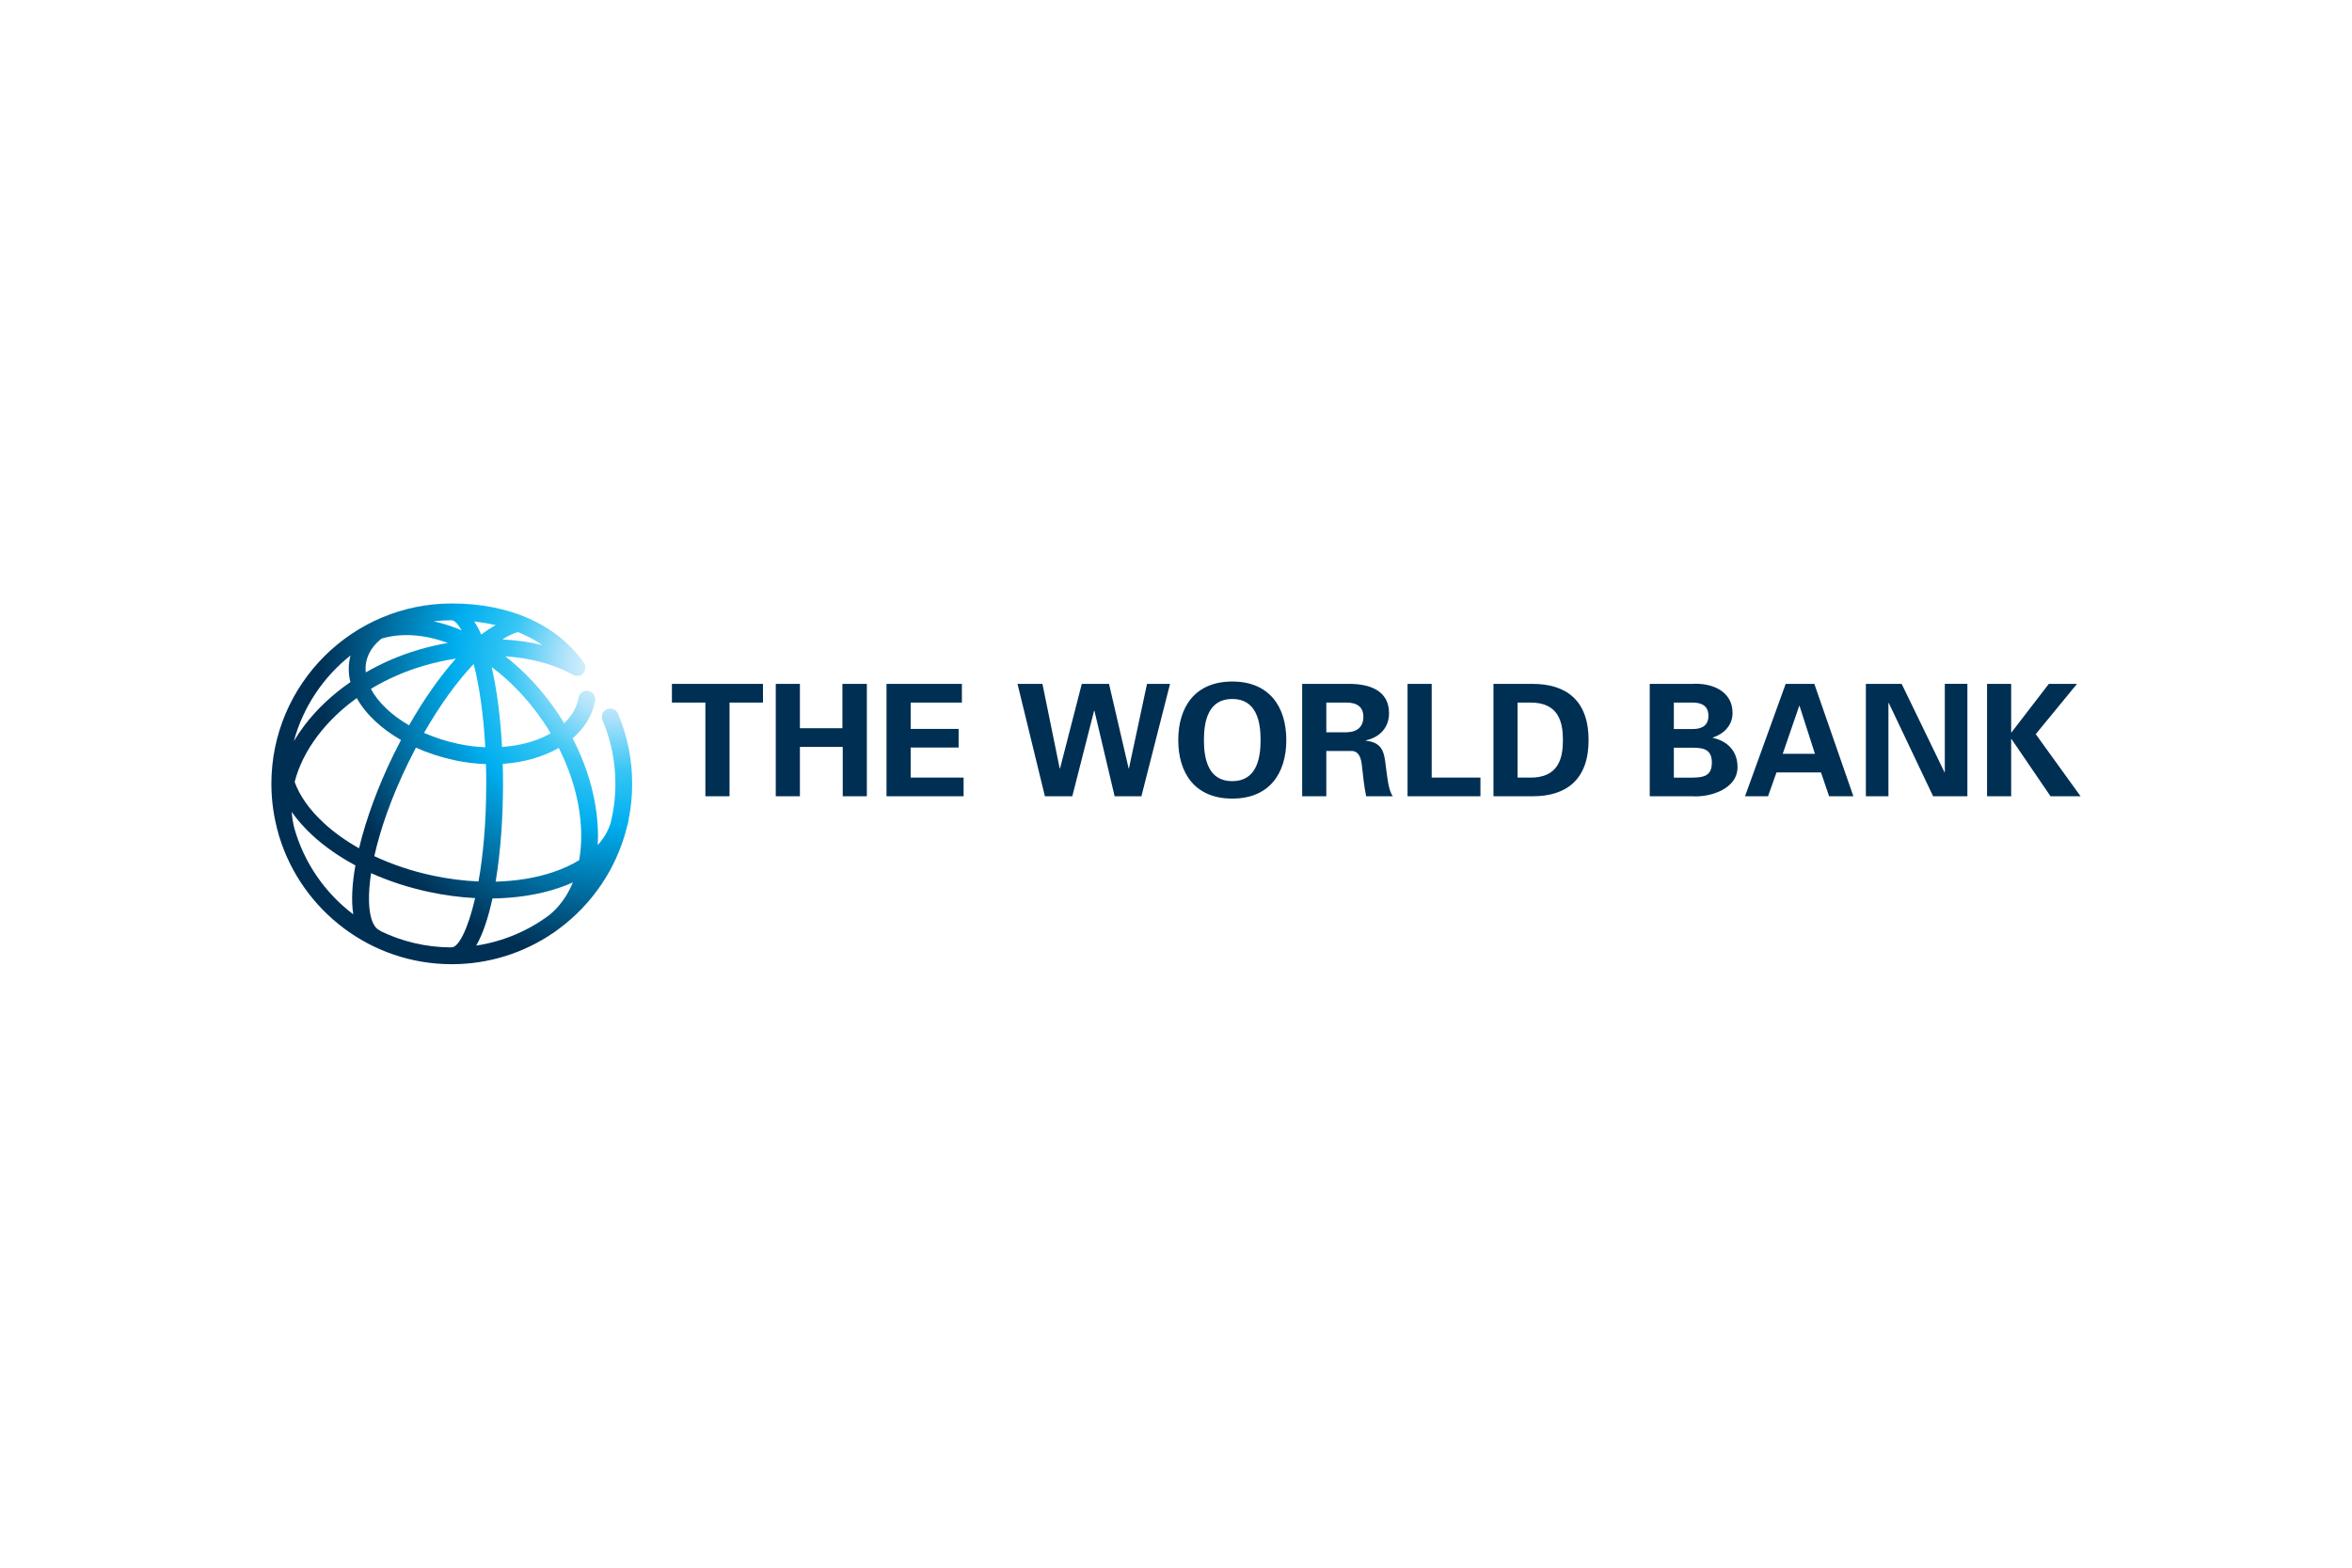
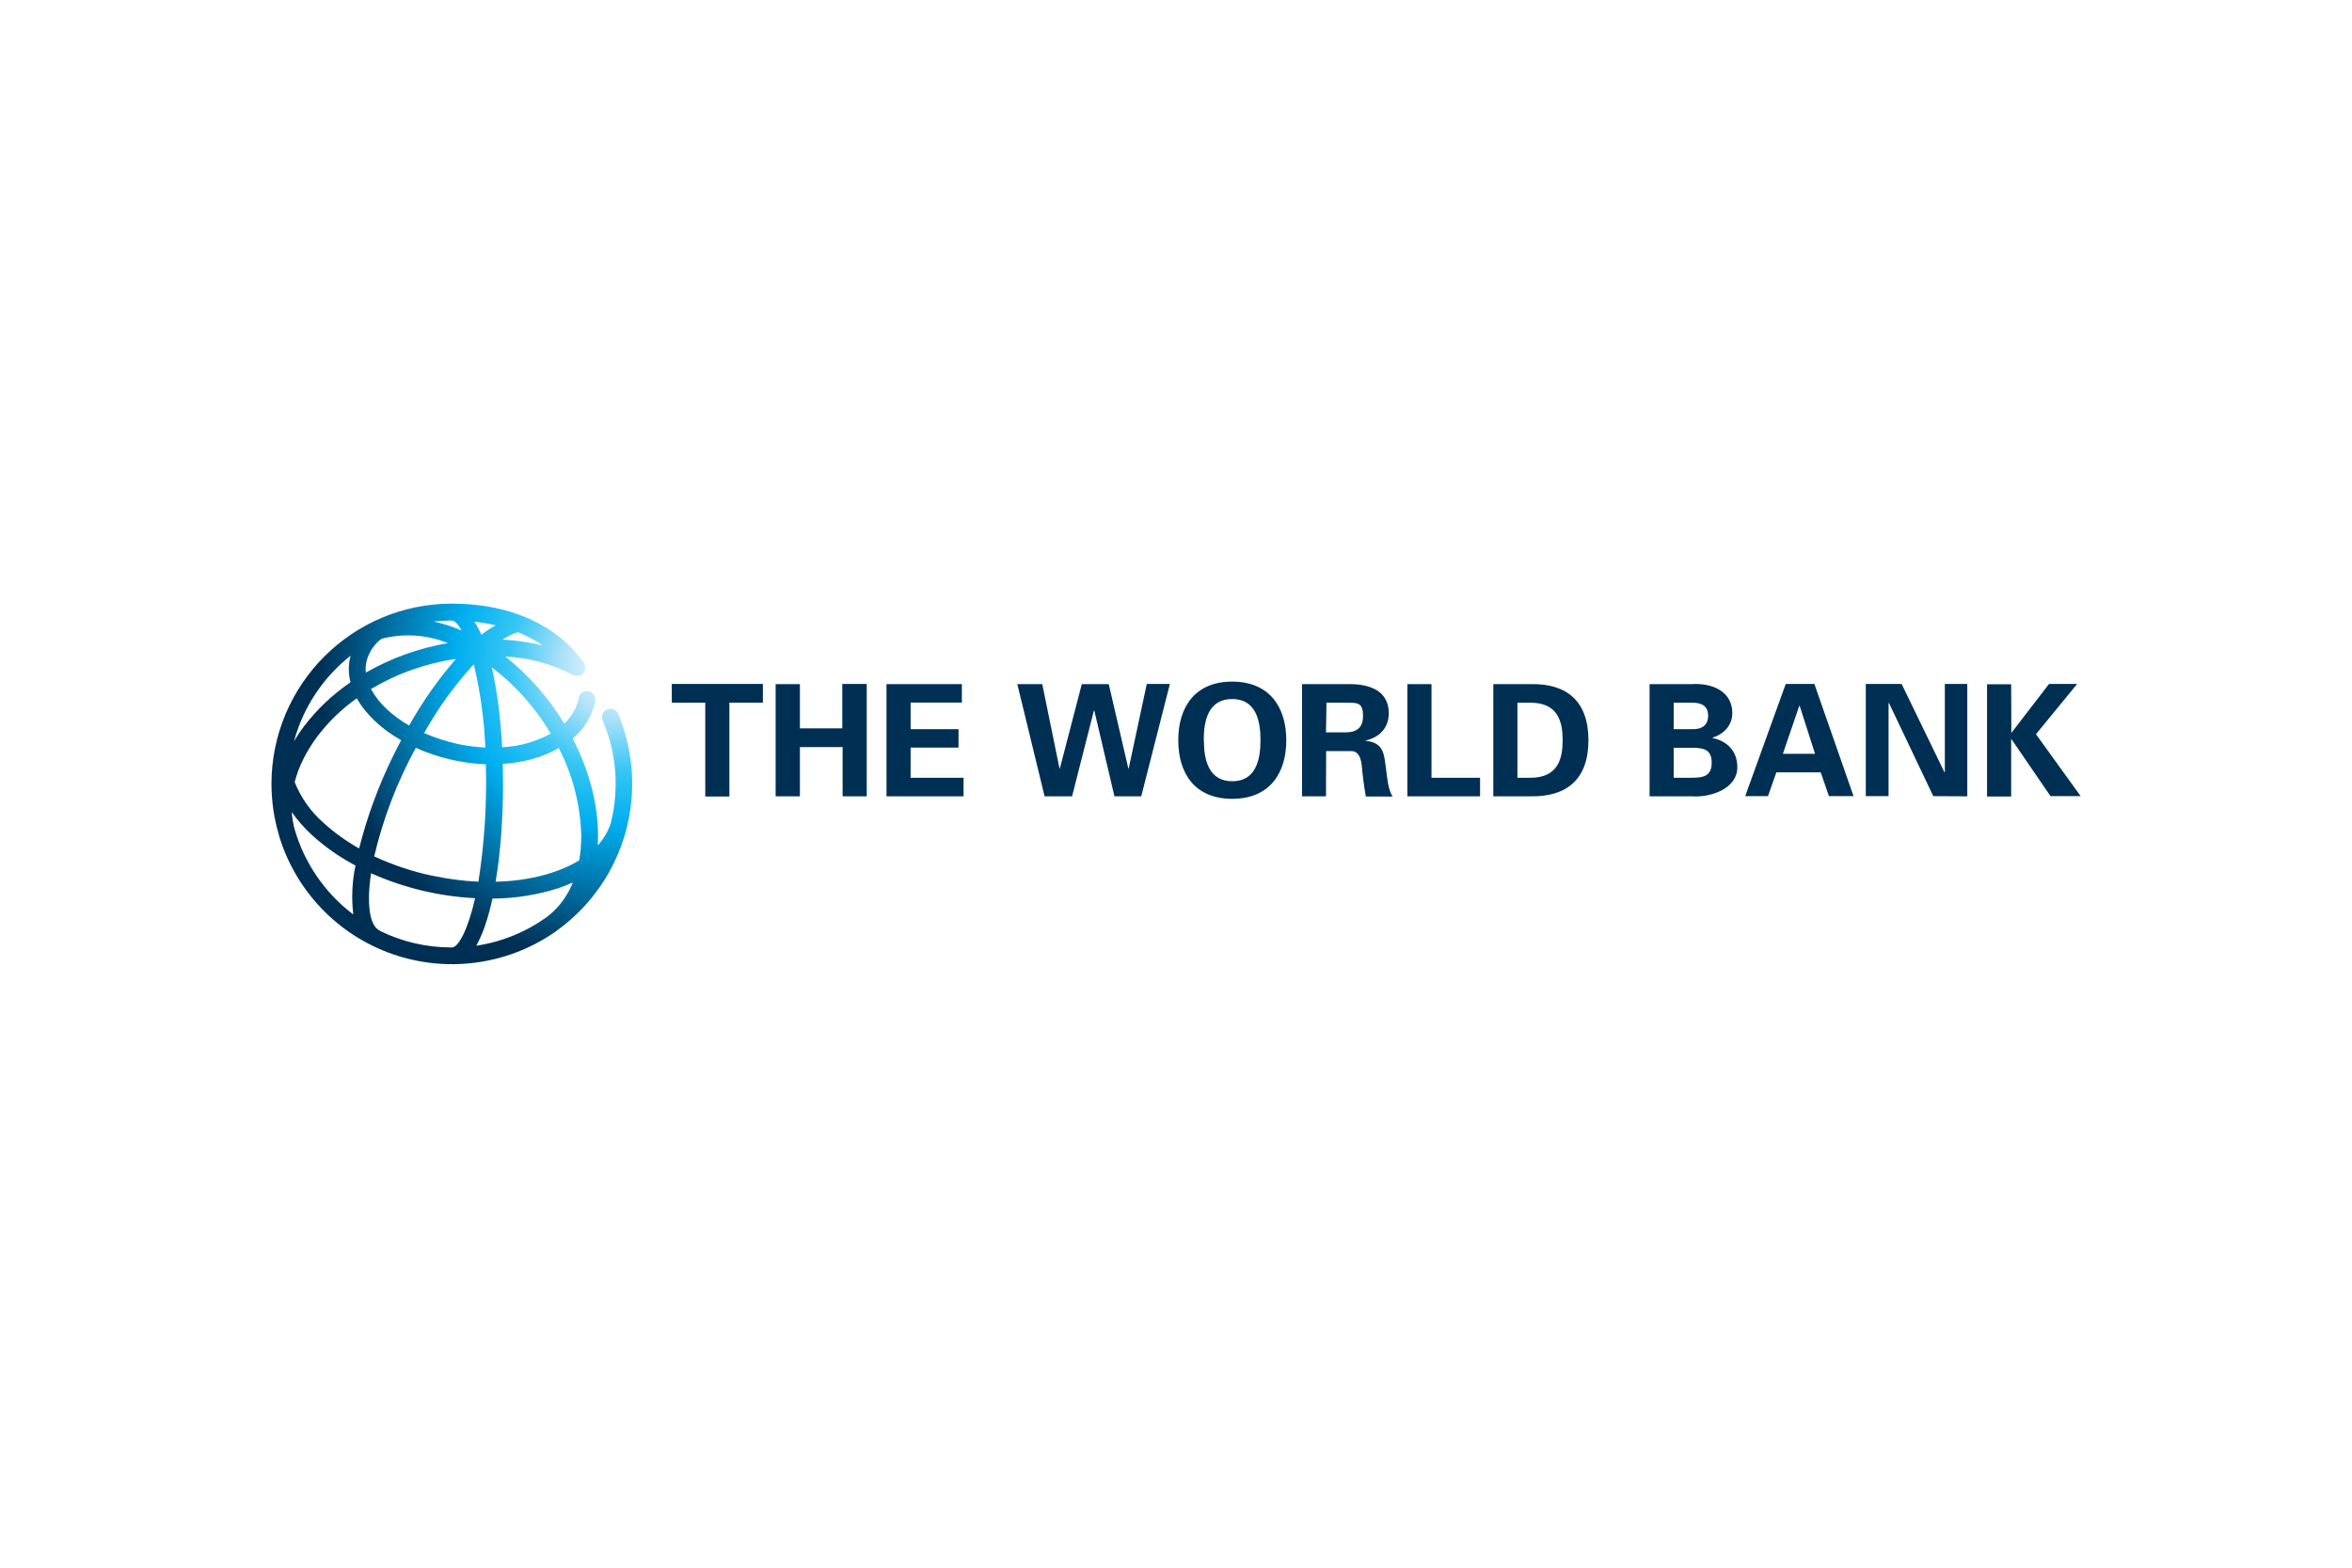
- <svg xmlns="http://www.w3.org/2000/svg" xmlns:xlink="http://www.w3.org/1999/xlink" height="800" width="1200" viewBox="-16.203 -5.385 140.43 32.312">
+ <svg xmlns="http://www.w3.org/2000/svg" xmlns:xlink="http://www.w3.org/1999/xlink" width="1200" height="800" viewBox="-16.2 -5.39 140.43 32.31">
  <defs>
-     <radialGradient gradientUnits="userSpaceOnUse" gradientTransform="matrix(60.742 0 0 60.743 8329.7 18876)" r=".489" cy="-310.59" cx="-136.11" id="b">
+     <radialGradient id="b" cx="-136.11" cy="-310.59" r=".49" gradientTransform="matrix(60.742 0 0 60.743 8329.7 18876)" gradientUnits="userSpaceOnUse">
      <stop offset="0" stop-color="#fff" />
      <stop offset=".06" stop-color="#E7F6FD" />
-       <stop offset=".183" stop-color="#AFE2FA" />
-       <stop offset=".359" stop-color="#37C6F4" />
-       <stop offset=".544" stop-color="#00AEEF" />
+       <stop offset=".18" stop-color="#AFE2FA" />
+       <stop offset=".36" stop-color="#37C6F4" />
+       <stop offset=".54" stop-color="#00AEEF" />
      <stop offset="1" stop-color="#002F54" />
    </radialGradient>
    <clipPath id="c">
-       <use xlink:href="#a" overflow="visible" height="100%" width="100%" />
+       <use xlink:href="#a" width="100%" height="100%" overflow="visible" />
    </clipPath>
-     <path d="M49.676 33.267c2.357-.029 4.594-.374 6.574-1.039.498-.168.974-.354 1.424-.555-.551 1.345-1.36 2.467-2.415 3.301-2.081 1.532-4.536 2.583-7.201 2.984.666-1.152 1.204-2.78 1.618-4.691m-11.093 3.268c-.049-.041-.102-.079-.162-.107-.927-.452-1.302-2.519-.819-5.68 1.782.801 3.722 1.436 5.761 1.871 1.545.33 3.085.534 4.59.613-.738 3.208-1.684 4.893-2.311 4.893-.04 0-.079.007-.117.013-2.484-.017-4.838-.588-6.942-1.603m-8.607-10.219a8.731 8.731 0 01-.269-1.657c.558.794 1.237 1.568 2.046 2.316 1.222 1.128 2.672 2.138 4.288 3.004-.33 1.846-.423 3.519-.215 4.867-2.785-2.106-4.869-5.087-5.85-8.53m20.751-4.483c0-.652-.01-1.307-.029-1.959 2.077-.138 4-.678 5.574-1.583 1.458 2.884 2.24 5.927 2.234 8.799-.001.832-.073 1.623-.205 2.37-.75.459-1.613.857-2.584 1.185-1.724.58-3.666.896-5.725.949.496-2.967.735-6.412.735-9.761m-7.014 9.155c-2.068-.443-4.022-1.1-5.791-1.931.581-2.614 1.663-5.781 3.377-9.297.249-.509.503-1.01.762-1.5 1.199.538 2.504.965 3.872 1.257 1.039.223 2.079.344 3.096.379.019.626.027 1.271.027 1.937 0 3.931-.314 7.194-.768 9.744-1.492-.065-3.029-.26-4.575-.589M32.887 25.75c-1.418-1.31-2.393-2.698-2.89-4.076.394-1.544 1.156-3.094 2.277-4.579 1.063-1.408 2.386-2.676 3.903-3.766.438.791 1.051 1.563 1.832 2.295.742.695 1.607 1.325 2.566 1.876a53.19 53.19 0 00-.774 1.528c-1.481 3.035-2.69 6.292-3.4 9.246-1.319-.743-2.504-1.589-3.514-2.524m16.706-15.513c1.898 1.413 3.638 3.236 5.093 5.368.276.404.536.815.783 1.23-1.333.771-3.021 1.232-4.84 1.361-.154-2.881-.495-5.653-1.036-7.959m-3.31 7.648c-1.208-.257-2.356-.628-3.414-1.093 1.558-2.725 3.261-5.094 4.942-6.855.525 2.066.965 4.844 1.151 8.288-.885-.037-1.785-.148-2.679-.34m-7.133-3.479c-.691-.646-1.215-1.32-1.568-1.997 1.564-.941 3.295-1.708 5.139-2.263 1.097-.33 2.207-.574 3.314-.743-1.598 1.791-3.194 4.066-4.657 6.636-.836-.483-1.585-1.03-2.228-1.633m-3.59-5.319c-.023.084-.047.17-.066.258-.169.787-.149 1.594.049 2.394-1.796 1.239-3.358 2.704-4.602 4.35-.379.501-.718 1.013-1.025 1.528.925-3.418 2.937-6.392 5.644-8.53m1.566.606c.185-.866.706-1.64 1.511-2.28 1.949-.582 4.216-.442 6.599.43-1.003.174-2.006.406-2.995.705-1.841.552-3.579 1.308-5.171 2.226-.036-.365-.019-.727.056-1.081m13.543-2.199c.573-.371 1.101-.625 1.542-.73.837.335 1.667.764 2.454 1.306-1.263-.316-2.606-.508-3.996-.576m-2.812-1.787c.677.076 1.4.192 2.143.365-.465.25-.947.562-1.438.937-.218-.493-.453-.927-.705-1.302m-1.809.655c-.755-.289-1.501-.513-2.237-.673.59-.066 1.187-.104 1.795-.104.284.003.633.345.998 1.006-.185-.079-.37-.157-.556-.229m-18.367 15.5c0 1.706.245 3.355.692 4.92.027.105.053.21.084.315.006.019.015.037.022.058 2.264 7.321 9.096 12.654 17.15 12.654 3.726 0 7.189-1.142 10.061-3.092.029-.017.058-.031.084-.049.17-.116.335-.238.495-.366 3.303-2.439 5.741-5.982 6.769-10.081.058-.188.108-.38.15-.574.01-.047.013-.091.015-.137.245-1.179.373-2.399.373-3.647 0-2.422-.474-4.773-1.411-6.985-.18-.425-.669-.624-1.094-.443-.425.178-.623.669-.444 1.093.849 2.005 1.279 4.137 1.279 6.335 0 1.347-.167 2.655-.478 3.908-.247.79-.68 1.521-1.279 2.185.015-.283.024-.569.025-.862.007-3.202-.879-6.584-2.521-9.763 1.204-1.034 1.973-2.312 2.236-3.741.084-.453-.216-.888-.669-.972-.454-.085-.889.215-.973.669-.174.945-.665 1.812-1.433 2.548-.239-.395-.487-.786-.75-1.171-1.465-2.148-3.206-4.006-5.111-5.489 2.515.166 4.839.775 6.711 1.821.293.167.683.162.958-.067.354-.295.402-.823.105-1.177-2.689-3.761-7.34-5.836-13.1-5.836-9.894-.001-17.946 8.05-17.946 17.946" id="a" />
+     <path id="a" d="M49.68 33.27a22 22 0 0 0 6.57-1.04q.75-.26 1.42-.56a8 8 0 0 1-2.41 3.3 16 16 0 0 1-7.2 2.99c.66-1.15 1.2-2.78 1.62-4.7m-11.1 3.28-.16-.11c-.93-.45-1.3-2.52-.82-5.68a29 29 0 0 0 10.35 2.48c-.73 3.21-1.68 4.9-2.3 4.9h-.12a16 16 0 0 1-6.95-1.6m-8.6-10.21a9 9 0 0 1-.27-1.66q.83 1.2 2.04 2.32a21 21 0 0 0 4.3 3 15 15 0 0 0-.22 4.87 16.3 16.3 0 0 1-5.85-8.53m20.75-4.49-.03-1.96c2.07-.13 4-.67 5.57-1.58a20 20 0 0 1 2.24 8.8q-.01 1.24-.2 2.37-1.13.7-2.6 1.19c-1.72.58-3.66.9-5.72.94.5-2.96.74-6.4.74-9.76M43.7 31a27 27 0 0 1-5.79-1.93 43 43 0 0 1 4.14-10.8 19 19 0 0 0 6.97 1.64 64 64 0 0 1-.74 11.68q-2.25-.1-4.58-.6m-10.8-5.23a10.6 10.6 0 0 1-2.9-4.08q.6-2.33 2.28-4.58a18 18 0 0 1 3.9-3.76q.67 1.19 1.84 2.3 1.11 1.04 2.57 1.87l-.78 1.53a47 47 0 0 0-3.4 9.24 19 19 0 0 1-3.51-2.52m16.7-15.51a23 23 0 0 1 5.88 6.6 11 11 0 0 1-4.84 1.36c-.15-2.88-.5-5.66-1.04-7.96m-3.3 7.65a18 18 0 0 1-3.42-1.1 36 36 0 0 1 4.94-6.85 44 44 0 0 1 1.15 8.29q-1.33-.06-2.68-.34m-7.13-3.48a8 8 0 0 1-1.57-2 23 23 0 0 1 8.46-3 39 39 0 0 0-4.66 6.63 12 12 0 0 1-2.23-1.63M35.57 9.1l-.07.26q-.25 1.18.05 2.39a20 20 0 0 0-4.6 4.35q-.57.75-1.02 1.53c.92-3.42 2.93-6.4 5.64-8.53m1.57.6a4 4 0 0 1 1.5-2.28 10.5 10.5 0 0 1 6.6.43 25 25 0 0 0-8.16 2.93q-.06-.54.06-1.08m13.54-2.2q.87-.56 1.54-.73 1.27.5 2.46 1.31-1.91-.47-4-.58m-2.81-1.78q1.02.1 2.14.36-.7.37-1.44.94-.33-.75-.7-1.3m-1.81.65q-1.13-.43-2.24-.67.9-.1 1.8-.1.43 0 1 1zm-18.37 15.5q.01 2.56.7 4.92l.08.32.02.06a17.98 17.98 0 0 0 27.21 9.56l.08-.05.5-.37a18 18 0 0 0 5.9-21.42.83.83 0 1 0-1.54.65 16 16 0 0 1 .8 10.24 6 6 0 0 1-1.28 2.19l.02-.87c.01-3.2-.88-6.58-2.52-9.76a6.5 6.5 0 0 0 2.24-3.74.83.83 0 0 0-1.64-.3 4.7 4.7 0 0 1-1.44 2.55 25 25 0 0 0-5.86-6.66 16 16 0 0 1 6.7 1.81c.3.16.69.16.96-.07.36-.3.4-.82.1-1.18C56.05 6 51.4 3.92 45.63 3.92a17.96 17.96 0 0 0-17.94 17.94" />
  </defs>
-   <path fill="url(#b)" clip-path="url(#c)" transform="translate(-16.6128 -2.3502) scale(.60015)" d="M27.681 3.915h35.895v35.894H27.681z" />
-   <path d="M23.913 4.802h5.439v1.116h-1.997v5.596h-1.442V5.918h-1.998V4.802zm6.202 6.711V4.801h1.442v2.649h2.538v-2.649h1.459v6.711h-1.44V8.566h-2.557v2.947zm6.613-6.711h4.5v1.116h-3.058v1.571h2.863v1.115h-2.863v1.794h3.16v1.115h-4.602V4.802zm11.659 0h1.626l1.171 5.048h.018l1.079-5.048h1.375l-1.71 6.712h-1.598L49.141 6.4h-.018l-1.303 5.113h-1.635l-1.636-6.712h1.488l1.031 5.048h.021zm5.76 3.356c0-1.98 1.004-3.497 3.225-3.497 2.221 0 3.226 1.516 3.226 3.497 0 1.98-1.005 3.494-3.226 3.494-2.222 0-3.225-1.514-3.225-3.494zm1.532 0c0 1.151.27 2.453 1.692 2.453 1.422 0 1.692-1.302 1.692-2.453 0-1.153-.27-2.456-1.692-2.456-1.422 0-1.692 1.303-1.692 2.456zm7.308 3.355h-1.442V4.801h2.853c1.153.009 2.334.381 2.334 1.748 0 .873-.567 1.451-1.394 1.626v.018c1.107.121 1.107.799 1.227 1.729.066.428.121 1.218.39 1.589h-1.59c-.12-.594-.186-1.198-.25-1.804-.038-.371-.131-.882-.604-.9h-1.524v2.704zm0-3.821h1.207c.634-.011 1.005-.325 1.005-.921 0-.594-.371-.846-1.005-.855h-1.207zm4.85 3.821V4.801h1.442v5.596h2.91v1.115zm5.13-6.711h2.288c2.09-.018 3.392 1.022 3.392 3.356 0 2.333-1.302 3.373-3.392 3.355h-2.288zm1.44 5.596h.744c1.712.018 1.963-1.172 1.963-2.24 0-1.069-.251-2.259-1.963-2.24h-.744zm7.89 1.115V4.801h2.519c1.199-.074 2.426.428 2.426 1.739 0 .734-.512 1.246-1.181 1.468v.018c.847.177 1.478.763 1.478 1.747 0 1.329-1.674 1.814-2.705 1.739zm2.566-1.116c.679 0 1.143-.121 1.143-.892 0-.771-.464-.892-1.143-.892H83.737v1.786h1.126zm0-2.899c.604 0 .938-.251.938-.79 0-.54-.334-.79-.938-.79H83.737v1.581zm3.124 4.015l2.427-6.712h1.71l2.332 6.712h-1.449l-.484-1.422h-2.659l-.503 1.422zm4.174-2.537l-.92-2.863h-.018l-.985 2.863zm7.056 2.537L96.567 5.935l-.018.018v5.559H95.202V4.8h2.137l2.558 5.28.018-.02V4.799h1.348v6.712zm4.66-3.811h.018l2.231-2.901h1.682l-2.464 3.003 2.678 3.709h-1.794l-2.333-3.421h-.018v3.421h-1.44V4.801h1.44v2.901z" fill="#002f54" />
+   <path fill="url(#b)" d="M27.68 3.92h35.9V39.8h-35.9z" clip-path="url(#c)" transform="translate(-16.61 -2.35)scale(.60015)" />
+   <path fill="#002f54" d="M23.91 4.8h5.44v1.12h-2v5.6h-1.44v-5.6h-2zm6.2 6.71v-6.7h1.45v2.64h2.53V4.8h1.46v6.71h-1.44V8.57h-2.55v2.94zm6.62-6.7h4.5v1.1h-3.06V7.5h2.86v1.1h-2.86v1.8h3.16v1.11h-4.6zm11.66 0H50l1.17 5.04h.02l1.08-5.05h1.38l-1.71 6.71h-1.6l-1.2-5.11h-.03l-1.3 5.11h-1.64l-1.63-6.7h1.49l1.03 5.04h.02zm5.76 3.35c0-1.98 1-3.5 3.22-3.5s3.23 1.52 3.23 3.5-1 3.5-3.23 3.5-3.22-1.52-3.22-3.5m1.53 0c0 1.15.27 2.45 1.7 2.45 1.41 0 1.68-1.3 1.68-2.45S58.8 5.7 57.37 5.7s-1.7 1.3-1.7 2.46m7.3 3.35h-1.43v-6.7h2.85c1.15 0 2.33.37 2.33 1.74 0 .87-.56 1.45-1.4 1.63v.01c1.12.12 1.12.8 1.24 1.73.06.43.12 1.22.39 1.6h-1.6q-.16-.9-.24-1.81c-.04-.37-.14-.88-.6-.9h-1.53zm0-3.82h1.21q.98-.01 1-.92c.02-.91-.36-.84-1-.85H63zm4.86 3.82v-6.7h1.44v5.59h2.9v1.11zm5.13-6.7h2.28c2.1-.03 3.4 1.01 3.4 3.35s-1.3 3.37-3.4 3.35h-2.28zm1.44 5.59h.74c1.71.02 1.96-1.17 1.96-2.24s-.25-2.26-1.96-2.24h-.74zm7.89 1.11v-6.7h2.52c1.2-.08 2.42.42 2.42 1.73 0 .73-.5 1.25-1.18 1.47v.02c.85.17 1.48.76 1.48 1.74 0 1.33-1.67 1.82-2.7 1.74zm2.56-1.11c.68 0 1.15-.12 1.15-.9 0-.77-.47-.89-1.15-.89h-1.12v1.79zm0-2.9q.92.01.94-.8-.01-.79-.94-.78h-1.12V7.5zm3.15 4 2.42-6.7h1.71l2.34 6.7H93l-.49-1.42h-2.65l-.5 1.42zm4.17-2.53-.92-2.87h-.02l-.98 2.87zm7.06 2.53-2.65-5.57-.02.01v5.56H95.2V4.8h2.14l2.56 5.28.02-.02V4.8h1.34v6.71zm4.66-3.8h.02l2.23-2.9h1.68l-2.46 3 2.67 3.7h-1.8l-2.33-3.4h-.02v3.42h-1.44v-6.7h1.44z" />
</svg>
